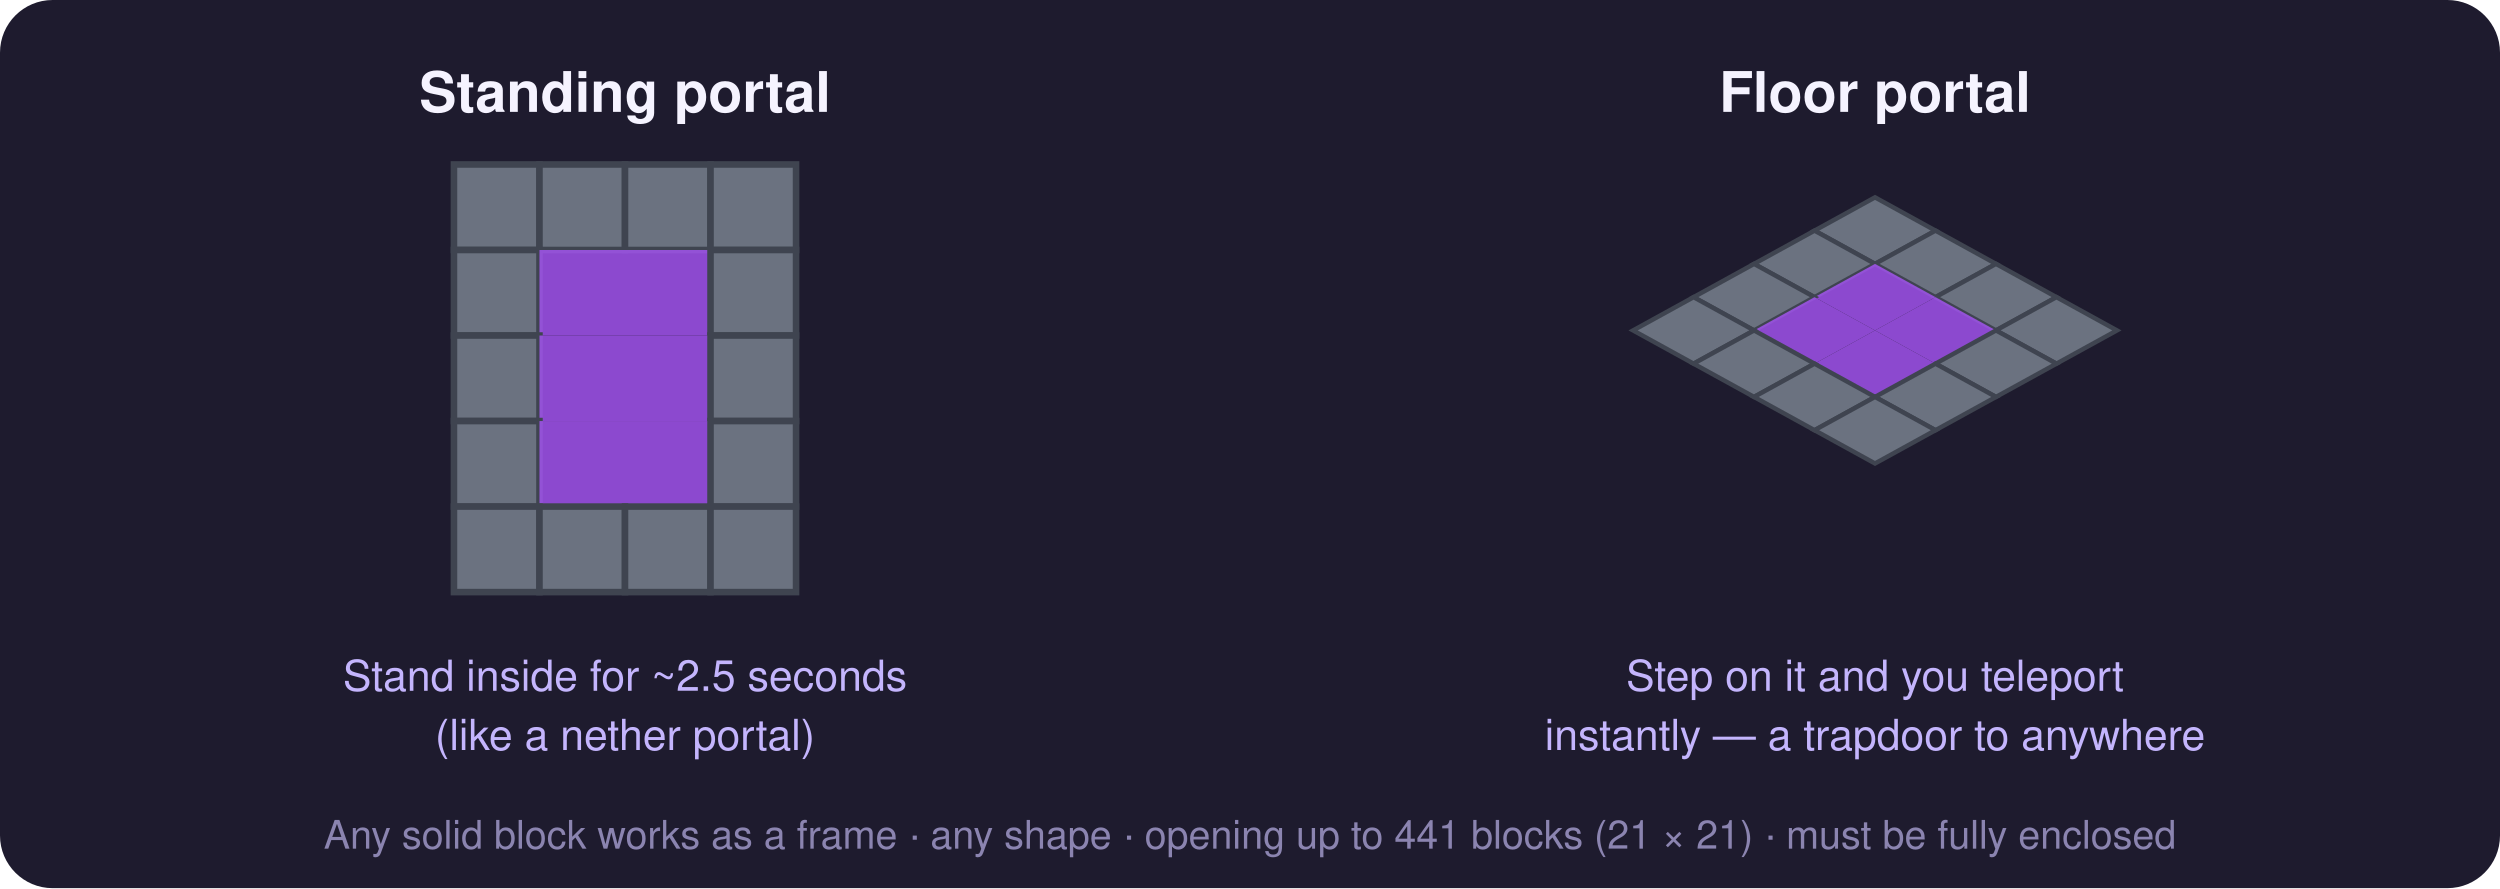
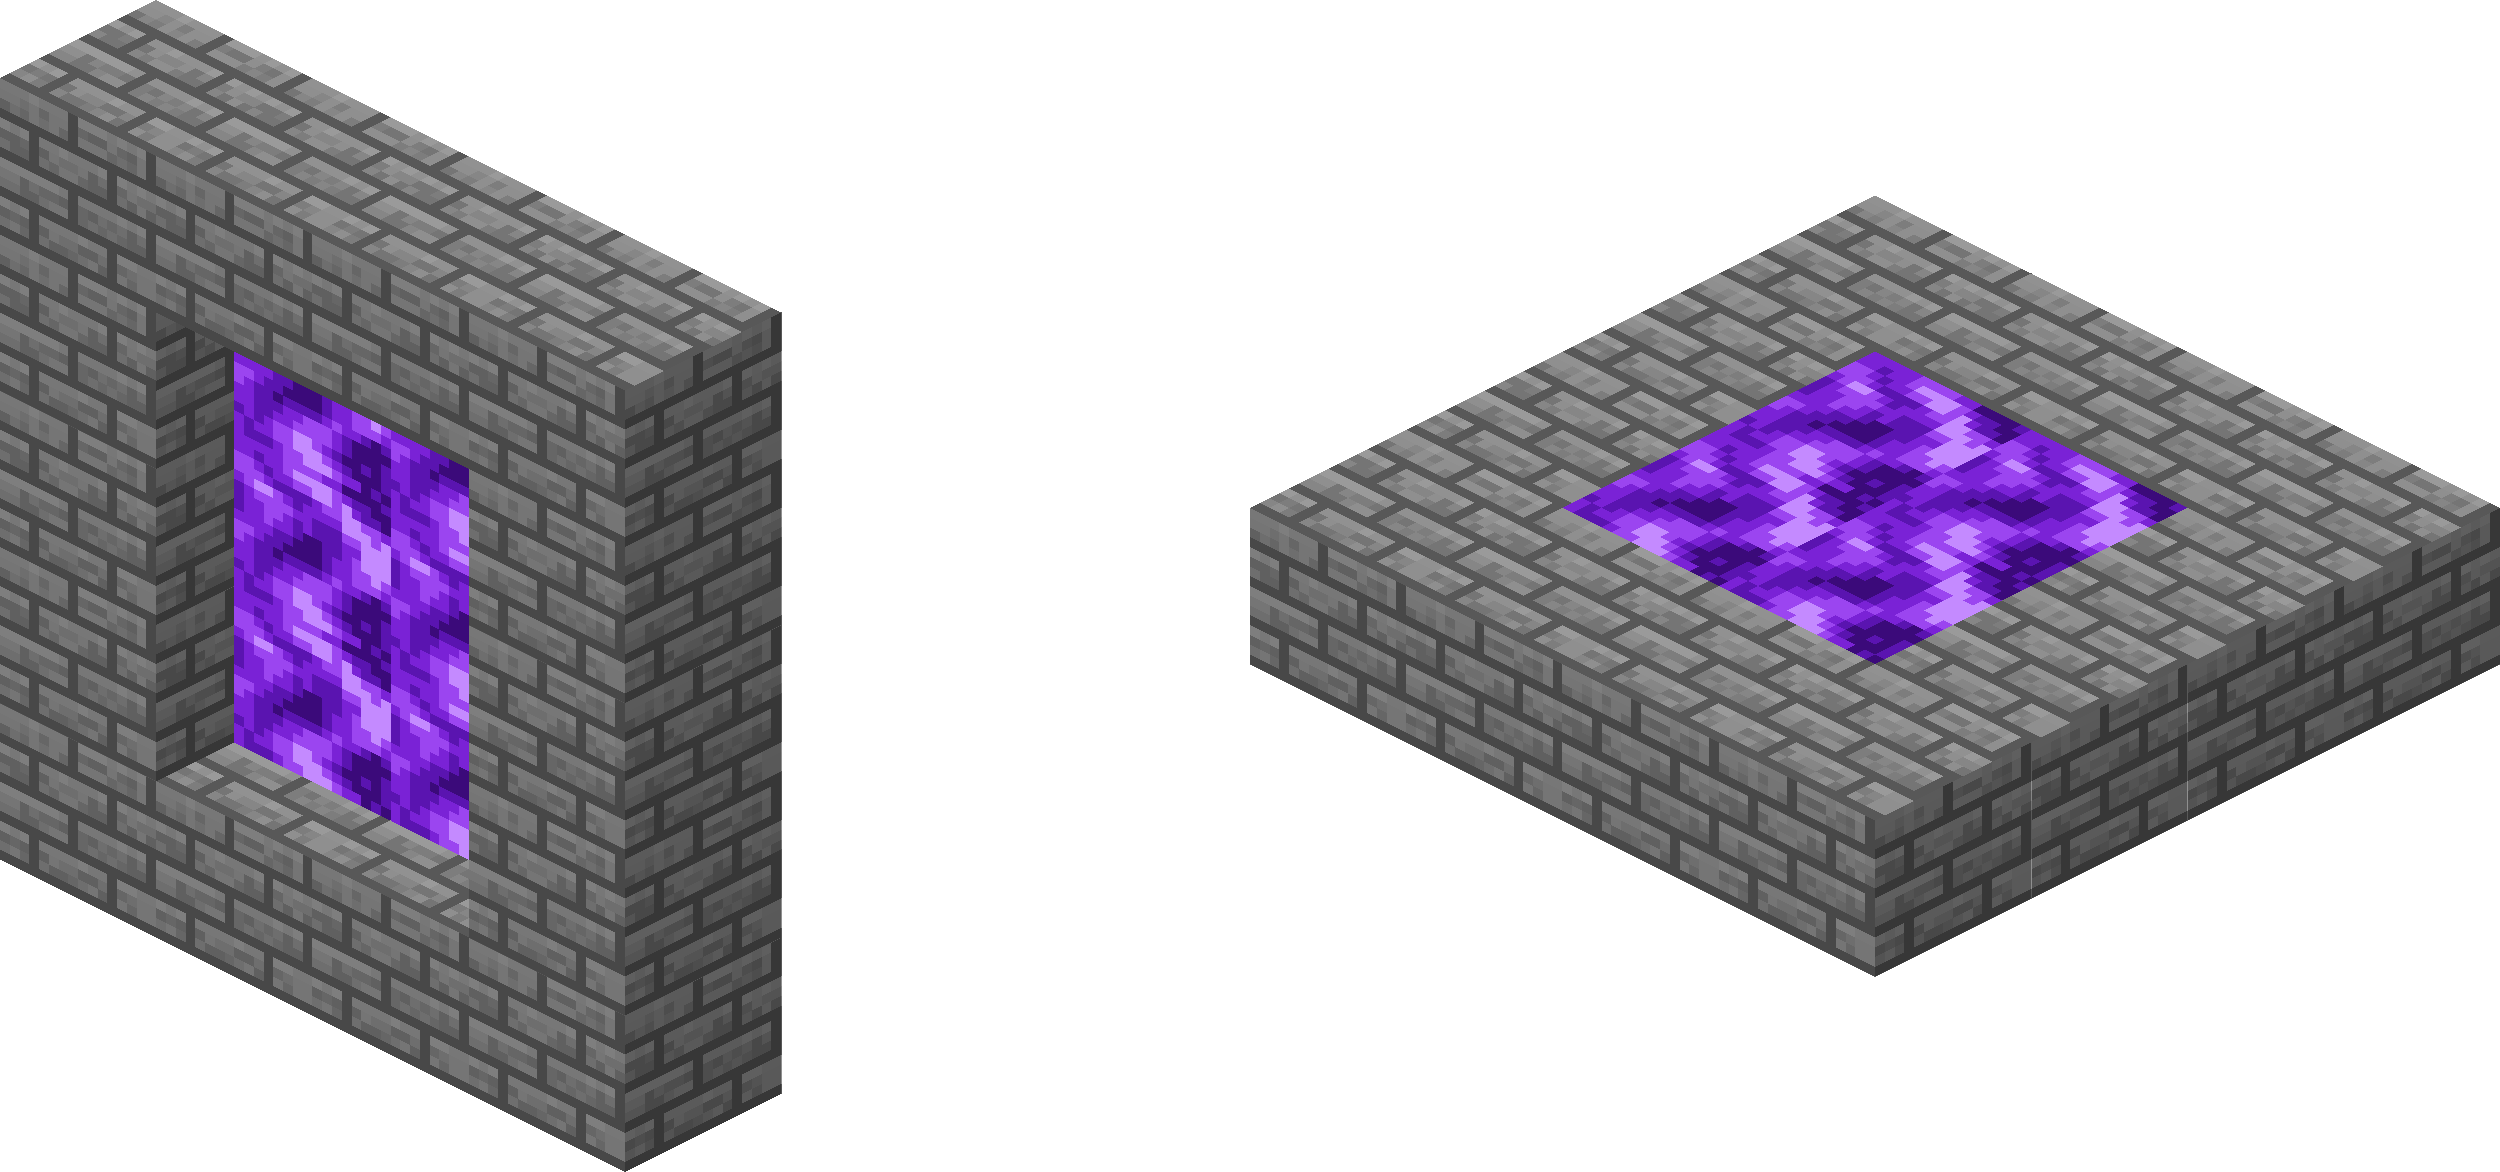
- <svg xmlns="http://www.w3.org/2000/svg" viewBox="0 0 760 270" width="760" height="270" font-family="-apple-system, Segoe UI, Helvetica, Arial, sans-serif">
-   <rect width="760" height="270" rx="16" fill="#1e1b2e" />
+ <svg xmlns="http://www.w3.org/2000/svg" xmlns:xlink="http://www.w3.org/1999/xlink" viewBox="0 0 640 300" width="640" height="300">
  <defs>
-     <g id="stone">
-       <rect width="26" height="26" fill="#6b7280" stroke="#3f4450" stroke-width="2" />
+     <g id="tex-portal">
+       <rect x="0" y="0" width="1.03" height="1.03" fill="#9b45f0" />
+       <rect x="1" y="0" width="4.03" height="1.03" fill="#c48aff" />
+       <rect x="5" y="0" width="1.03" height="1.03" fill="#9b45f0" />
+       <rect x="6" y="0" width="1.03" height="1.03" fill="#7a22d6" />
+       <rect x="7" y="0" width="3.03" height="1.03" fill="#5a14b0" />
+       <rect x="10" y="0" width="1.03" height="1.03" fill="#3b0a7a" />
+       <rect x="11" y="0" width="2.03" height="1.03" fill="#5a14b0" />
+       <rect x="13" y="0" width="2.03" height="1.03" fill="#9b45f0" />
+       <rect x="15" y="0" width="1.03" height="1.03" fill="#7a22d6" />
+       <rect x="0" y="1" width="4.03" height="1.03" fill="#c48aff" />
+       <rect x="4" y="1" width="2.03" height="1.03" fill="#7a22d6" />
+       <rect x="6" y="1" width="4.03" height="1.03" fill="#5a14b0" />
+       <rect x="10" y="1" width="1.03" height="1.03" fill="#7a22d6" />
+       <rect x="11" y="1" width="3.03" height="1.03" fill="#9b45f0" />
+       <rect x="14" y="1" width="2.03" height="1.03" fill="#7a22d6" />
+       <rect x="0" y="2" width="2.03" height="1.03" fill="#c48aff" />
+       <rect x="2" y="2" width="1.03" height="1.03" fill="#9b45f0" />
+       <rect x="3" y="2" width="6.03" height="1.03" fill="#7a22d6" />
+       <rect x="9" y="2" width="3.03" height="1.03" fill="#9b45f0" />
+       <rect x="12" y="2" width="1.03" height="1.03" fill="#c48aff" />
+       <rect x="13" y="2" width="1.03" height="1.03" fill="#9b45f0" />
+       <rect x="14" y="2" width="1.03" height="1.03" fill="#7a22d6" />
+       <rect x="15" y="2" width="1.03" height="1.03" fill="#5a14b0" />
+       <rect x="0" y="3" width="1.03" height="1.03" fill="#c48aff" />
+       <rect x="1" y="3" width="1.03" height="1.03" fill="#9b45f0" />
+       <rect x="2" y="3" width="1.03" height="1.03" fill="#7a22d6" />
+       <rect x="3" y="3" width="1.03" height="1.03" fill="#5a14b0" />
+       <rect x="4" y="3" width="1.03" height="1.03" fill="#7a22d6" />
+       <rect x="5" y="3" width="1.03" height="1.03" fill="#5a14b0" />
+       <rect x="6" y="3" width="2.03" height="1.03" fill="#7a22d6" />
+       <rect x="8" y="3" width="1.03" height="1.03" fill="#9b45f0" />
+       <rect x="9" y="3" width="3.03" height="1.03" fill="#c48aff" />
+       <rect x="12" y="3" width="1.03" height="1.03" fill="#9b45f0" />
+       <rect x="13" y="3" width="2.03" height="1.03" fill="#7a22d6" />
+       <rect x="15" y="3" width="1.03" height="1.03" fill="#5a14b0" />
+       <rect x="0" y="4" width="2.03" height="1.03" fill="#7a22d6" />
+       <rect x="2" y="4" width="4.03" height="1.03" fill="#5a14b0" />
+       <rect x="6" y="4" width="2.03" height="1.03" fill="#7a22d6" />
+       <rect x="8" y="4" width="1.03" height="1.03" fill="#9b45f0" />
+       <rect x="9" y="4" width="3.03" height="1.03" fill="#c48aff" />
+       <rect x="12" y="4" width="2.03" height="1.03" fill="#9b45f0" />
+       <rect x="14" y="4" width="1.03" height="1.03" fill="#7a22d6" />
+       <rect x="15" y="4" width="1.03" height="1.03" fill="#5a14b0" />
+       <rect x="0" y="5" width="2.03" height="1.03" fill="#9b45f0" />
+       <rect x="2" y="5" width="2.03" height="1.03" fill="#7a22d6" />
+       <rect x="4" y="5" width="3.03" height="1.03" fill="#5a14b0" />
+       <rect x="7" y="5" width="2.03" height="1.03" fill="#7a22d6" />
+       <rect x="9" y="5" width="4.03" height="1.03" fill="#c48aff" />
+       <rect x="13" y="5" width="2.03" height="1.03" fill="#9b45f0" />
+       <rect x="15" y="5" width="1.03" height="1.03" fill="#7a22d6" />
+       <rect x="0" y="6" width="1.03" height="1.03" fill="#7a22d6" />
+       <rect x="1" y="6" width="1.03" height="1.03" fill="#9b45f0" />
+       <rect x="2" y="6" width="2.03" height="1.03" fill="#7a22d6" />
+       <rect x="4" y="6" width="5.03" height="1.03" fill="#5a14b0" />
+       <rect x="9" y="6" width="2.03" height="1.03" fill="#7a22d6" />
+       <rect x="11" y="6" width="1.03" height="1.03" fill="#9b45f0" />
+       <rect x="12" y="6" width="3.03" height="1.03" fill="#c48aff" />
+       <rect x="15" y="6" width="1.03" height="1.03" fill="#9b45f0" />
+       <rect x="0" y="7" width="1.03" height="1.03" fill="#5a14b0" />
+       <rect x="1" y="7" width="2.03" height="1.03" fill="#7a22d6" />
+       <rect x="3" y="7" width="2.03" height="1.03" fill="#9b45f0" />
+       <rect x="5" y="7" width="1.03" height="1.03" fill="#7a22d6" />
+       <rect x="6" y="7" width="1.03" height="1.03" fill="#5a14b0" />
+       <rect x="7" y="7" width="2.03" height="1.03" fill="#3b0a7a" />
+       <rect x="9" y="7" width="2.03" height="1.03" fill="#5a14b0" />
+       <rect x="11" y="7" width="1.03" height="1.03" fill="#7a22d6" />
+       <rect x="12" y="7" width="1.03" height="1.03" fill="#9b45f0" />
+       <rect x="13" y="7" width="3.03" height="1.03" fill="#c48aff" />
+       <rect x="0" y="8" width="1.03" height="1.03" fill="#3b0a7a" />
+       <rect x="1" y="8" width="2.03" height="1.03" fill="#5a14b0" />
+       <rect x="3" y="8" width="1.03" height="1.03" fill="#7a22d6" />
+       <rect x="4" y="8" width="2.03" height="1.03" fill="#9b45f0" />
+       <rect x="6" y="8" width="1.03" height="1.03" fill="#7a22d6" />
+       <rect x="7" y="8" width="2.03" height="1.03" fill="#5a14b0" />
+       <rect x="9" y="8" width="3.03" height="1.03" fill="#3b0a7a" />
+       <rect x="12" y="8" width="1.03" height="1.03" fill="#5a14b0" />
+       <rect x="13" y="8" width="1.03" height="1.03" fill="#7a22d6" />
+       <rect x="14" y="8" width="2.03" height="1.03" fill="#9b45f0" />
+       <rect x="0" y="9" width="1.03" height="1.03" fill="#5a14b0" />
+       <rect x="1" y="9" width="1.03" height="1.03" fill="#3b0a7a" />
+       <rect x="2" y="9" width="1.03" height="1.03" fill="#5a14b0" />
+       <rect x="3" y="9" width="2.03" height="1.03" fill="#7a22d6" />
+       <rect x="5" y="9" width="2.03" height="1.03" fill="#9b45f0" />
+       <rect x="7" y="9" width="1.03" height="1.03" fill="#7a22d6" />
+       <rect x="8" y="9" width="2.03" height="1.03" fill="#5a14b0" />
+       <rect x="10" y="9" width="1.03" height="1.03" fill="#3b0a7a" />
+       <rect x="11" y="9" width="1.03" height="1.03" fill="#5a14b0" />
+       <rect x="12" y="9" width="1.03" height="1.03" fill="#3b0a7a" />
+       <rect x="13" y="9" width="2.03" height="1.03" fill="#5a14b0" />
+       <rect x="15" y="9" width="1.03" height="1.03" fill="#9b45f0" />
+       <rect x="0" y="10" width="3.03" height="1.03" fill="#5a14b0" />
+       <rect x="3" y="10" width="1.03" height="1.03" fill="#7a22d6" />
+       <rect x="4" y="10" width="1.03" height="1.03" fill="#5a14b0" />
+       <rect x="5" y="10" width="1.03" height="1.03" fill="#7a22d6" />
+       <rect x="6" y="10" width="3.03" height="1.03" fill="#9b45f0" />
+       <rect x="9" y="10" width="1.03" height="1.03" fill="#7a22d6" />
+       <rect x="10" y="10" width="2.03" height="1.03" fill="#5a14b0" />
+       <rect x="12" y="10" width="2.03" height="1.03" fill="#3b0a7a" />
+       <rect x="14" y="10" width="1.03" height="1.03" fill="#5a14b0" />
+       <rect x="15" y="10" width="1.03" height="1.03" fill="#7a22d6" />
+       <rect x="0" y="11" width="3.03" height="1.03" fill="#5a14b0" />
+       <rect x="3" y="11" width="2.03" height="1.03" fill="#7a22d6" />
+       <rect x="5" y="11" width="3.03" height="1.03" fill="#9b45f0" />
+       <rect x="8" y="11" width="2.03" height="1.03" fill="#7a22d6" />
+       <rect x="10" y="11" width="2.03" height="1.03" fill="#5a14b0" />
+       <rect x="12" y="11" width="2.03" height="1.03" fill="#3b0a7a" />
+       <rect x="14" y="11" width="2.03" height="1.03" fill="#5a14b0" />
+       <rect x="0" y="12" width="1.03" height="1.03" fill="#5a14b0" />
+       <rect x="1" y="12" width="1.03" height="1.03" fill="#7a22d6" />
+       <rect x="2" y="12" width="1.03" height="1.03" fill="#5a14b0" />
+       <rect x="3" y="12" width="2.03" height="1.03" fill="#9b45f0" />
+       <rect x="5" y="12" width="1.03" height="1.03" fill="#c48aff" />
+       <rect x="6" y="12" width="3.03" height="1.03" fill="#9b45f0" />
+       <rect x="9" y="12" width="2.03" height="1.03" fill="#5a14b0" />
+       <rect x="11" y="12" width="3.03" height="1.03" fill="#3b0a7a" />
+       <rect x="14" y="12" width="1.03" height="1.03" fill="#5a14b0" />
+       <rect x="15" y="12" width="1.03" height="1.03" fill="#7a22d6" />
+       <rect x="0" y="13" width="1.03" height="1.03" fill="#5a14b0" />
+       <rect x="1" y="13" width="1.03" height="1.03" fill="#7a22d6" />
+       <rect x="2" y="13" width="1.03" height="1.03" fill="#9b45f0" />
+       <rect x="3" y="13" width="3.03" height="1.03" fill="#c48aff" />
+       <rect x="6" y="13" width="2.03" height="1.03" fill="#9b45f0" />
+       <rect x="8" y="13" width="6.03" height="1.03" fill="#5a14b0" />
+       <rect x="14" y="13" width="2.03" height="1.03" fill="#7a22d6" />
+       <rect x="0" y="14" width="1.03" height="1.03" fill="#7a22d6" />
+       <rect x="1" y="14" width="1.03" height="1.03" fill="#9b45f0" />
+       <rect x="2" y="14" width="4.03" height="1.03" fill="#c48aff" />
+       <rect x="6" y="14" width="1.03" height="1.03" fill="#7a22d6" />
+       <rect x="7" y="14" width="4.03" height="1.03" fill="#5a14b0" />
+       <rect x="11" y="14" width="1.03" height="1.03" fill="#7a22d6" />
+       <rect x="12" y="14" width="4.03" height="1.03" fill="#9b45f0" />
+       <rect x="0" y="15" width="2.03" height="1.03" fill="#c48aff" />
+       <rect x="2" y="15" width="3.03" height="1.03" fill="#9b45f0" />
+       <rect x="5" y="15" width="4.03" height="1.03" fill="#7a22d6" />
+       <rect x="9" y="15" width="1.03" height="1.03" fill="#9b45f0" />
+       <rect x="10" y="15" width="1.03" height="1.03" fill="#7a22d6" />
+       <rect x="11" y="15" width="1.03" height="1.03" fill="#9b45f0" />
+       <rect x="12" y="15" width="1.03" height="1.03" fill="#c48aff" />
+       <rect x="13" y="15" width="2.03" height="1.03" fill="#9b45f0" />
+       <rect x="15" y="15" width="1.03" height="1.03" fill="#7a22d6" />
+       <g>
+         <rect x="0" y="0" width="5.03" height="1.03" fill="#7a22d6" />
+         <rect x="5" y="0" width="4.03" height="1.03" fill="#9b45f0" />
+         <rect x="9" y="0" width="2.03" height="1.03" fill="#7a22d6" />
+         <rect x="11" y="0" width="4.03" height="1.03" fill="#3b0a7a" />
+         <rect x="15" y="0" width="1.03" height="1.03" fill="#5a14b0" />
+         <rect x="0" y="1" width="2.03" height="1.03" fill="#7a22d6" />
+         <rect x="2" y="1" width="1.03" height="1.03" fill="#5a14b0" />
+         <rect x="3" y="1" width="2.03" height="1.03" fill="#7a22d6" />
+         <rect x="5" y="1" width="1.03" height="1.03" fill="#9b45f0" />
+         <rect x="6" y="1" width="4.03" height="1.03" fill="#c48aff" />
+         <rect x="10" y="1" width="1.03" height="1.03" fill="#9b45f0" />
+         <rect x="11" y="1" width="1.03" height="1.03" fill="#7a22d6" />
+         <rect x="12" y="1" width="2.03" height="1.03" fill="#5a14b0" />
+         <rect x="14" y="1" width="2.03" height="1.03" fill="#3b0a7a" />
+         <rect x="0" y="2" width="2.03" height="1.03" fill="#9b45f0" />
+         <rect x="2" y="2" width="1.03" height="1.03" fill="#7a22d6" />
+         <rect x="3" y="2" width="1.03" height="1.03" fill="#5a14b0" />
+         <rect x="4" y="2" width="2.03" height="1.03" fill="#7a22d6" />
+         <rect x="6" y="2" width="2.03" height="1.03" fill="#9b45f0" />
+         <rect x="8" y="2" width="2.03" height="1.03" fill="#c48aff" />
+         <rect x="10" y="2" width="1.03" height="1.03" fill="#9b45f0" />
+         <rect x="11" y="2" width="1.03" height="1.03" fill="#c48aff" />
+         <rect x="12" y="2" width="1.03" height="1.03" fill="#7a22d6" />
+         <rect x="13" y="2" width="2.03" height="1.03" fill="#5a14b0" />
+         <rect x="15" y="2" width="1.03" height="1.03" fill="#3b0a7a" />
+         <rect x="0" y="3" width="3.03" height="1.03" fill="#9b45f0" />
+         <rect x="3" y="3" width="1.03" height="1.03" fill="#7a22d6" />
+         <rect x="4" y="3" width="4.03" height="1.03" fill="#5a14b0" />
+         <rect x="8" y="3" width="1.03" height="1.03" fill="#7a22d6" />
+         <rect x="9" y="3" width="2.03" height="1.03" fill="#9b45f0" />
+         <rect x="11" y="3" width="2.03" height="1.03" fill="#c48aff" />
+         <rect x="13" y="3" width="2.03" height="1.03" fill="#9b45f0" />
+         <rect x="15" y="3" width="1.03" height="1.03" fill="#7a22d6" />
+         <rect x="0" y="4" width="1.03" height="1.03" fill="#7a22d6" />
+         <rect x="1" y="4" width="1.03" height="1.03" fill="#9b45f0" />
+         <rect x="2" y="4" width="2.03" height="1.03" fill="#c48aff" />
+         <rect x="4" y="4" width="1.03" height="1.03" fill="#9b45f0" />
+         <rect x="5" y="4" width="1.03" height="1.03" fill="#7a22d6" />
+         <rect x="6" y="4" width="1.03" height="1.03" fill="#5a14b0" />
+         <rect x="7" y="4" width="4.03" height="1.03" fill="#7a22d6" />
+         <rect x="11" y="4" width="3.03" height="1.03" fill="#c48aff" />
+         <rect x="14" y="4" width="1.03" height="1.03" fill="#9b45f0" />
+         <rect x="15" y="4" width="1.03" height="1.03" fill="#c48aff" />
+         <rect x="0" y="5" width="1.03" height="1.03" fill="#5a14b0" />
+         <rect x="1" y="5" width="1.03" height="1.03" fill="#7a22d6" />
+         <rect x="2" y="5" width="4.03" height="1.03" fill="#9b45f0" />
+         <rect x="6" y="5" width="2.03" height="1.03" fill="#7a22d6" />
+         <rect x="8" y="5" width="3.03" height="1.03" fill="#5a14b0" />
+         <rect x="11" y="5" width="2.03" height="1.03" fill="#9b45f0" />
+         <rect x="13" y="5" width="3.03" height="1.03" fill="#c48aff" />
+         <rect x="0" y="6" width="1.03" height="1.03" fill="#5a14b0" />
+         <rect x="1" y="6" width="2.03" height="1.03" fill="#7a22d6" />
+         <rect x="3" y="6" width="2.03" height="1.03" fill="#9b45f0" />
+         <rect x="5" y="6" width="1.03" height="1.03" fill="#7a22d6" />
+         <rect x="6" y="6" width="1.03" height="1.03" fill="#5a14b0" />
+         <rect x="7" y="6" width="1.03" height="1.03" fill="#7a22d6" />
+         <rect x="8" y="6" width="3.03" height="1.03" fill="#5a14b0" />
+         <rect x="11" y="6" width="2.03" height="1.03" fill="#7a22d6" />
+         <rect x="13" y="6" width="3.03" height="1.03" fill="#c48aff" />
+         <rect x="0" y="7" width="1.03" height="1.03" fill="#5a14b0" />
+         <rect x="1" y="7" width="2.03" height="1.03" fill="#7a22d6" />
+         <rect x="3" y="7" width="1.03" height="1.03" fill="#9b45f0" />
+         <rect x="4" y="7" width="2.03" height="1.03" fill="#7a22d6" />
+         <rect x="6" y="7" width="1.03" height="1.03" fill="#5a14b0" />
+         <rect x="7" y="7" width="2.03" height="1.03" fill="#3b0a7a" />
+         <rect x="9" y="7" width="2.03" height="1.03" fill="#5a14b0" />
+         <rect x="11" y="7" width="1.03" height="1.03" fill="#7a22d6" />
+         <rect x="12" y="7" width="1.03" height="1.03" fill="#9b45f0" />
+         <rect x="13" y="7" width="3.03" height="1.03" fill="#c48aff" />
+         <rect x="0" y="8" width="4.03" height="1.03" fill="#7a22d6" />
+         <rect x="4" y="8" width="2.03" height="1.03" fill="#5a14b0" />
+         <rect x="6" y="8" width="3.03" height="1.03" fill="#3b0a7a" />
+         <rect x="9" y="8" width="1.03" height="1.03" fill="#5a14b0" />
+         <rect x="10" y="8" width="2.03" height="1.03" fill="#7a22d6" />
+         <rect x="12" y="8" width="2.03" height="1.03" fill="#9b45f0" />
+         <rect x="14" y="8" width="1.03" height="1.03" fill="#c48aff" />
+         <rect x="15" y="8" width="1.03" height="1.03" fill="#9b45f0" />
+         <rect x="0" y="9" width="2.03" height="1.03" fill="#9b45f0" />
+         <rect x="2" y="9" width="1.03" height="1.03" fill="#7a22d6" />
+         <rect x="3" y="9" width="2.03" height="1.03" fill="#5a14b0" />
+         <rect x="5" y="9" width="4.03" height="1.03" fill="#3b0a7a" />
+         <rect x="9" y="9" width="1.03" height="1.03" fill="#5a14b0" />
+         <rect x="10" y="9" width="2.03" height="1.03" fill="#7a22d6" />
+         <rect x="12" y="9" width="3.03" height="1.03" fill="#9b45f0" />
+         <rect x="15" y="9" width="1.03" height="1.03" fill="#7a22d6" />
+         <rect x="0" y="10" width="1.03" height="1.03" fill="#9b45f0" />
+         <rect x="1" y="10" width="1.03" height="1.03" fill="#7a22d6" />
+         <rect x="2" y="10" width="2.03" height="1.03" fill="#5a14b0" />
+         <rect x="4" y="10" width="1.03" height="1.03" fill="#3b0a7a" />
+         <rect x="5" y="10" width="4.03" height="1.03" fill="#5a14b0" />
+         <rect x="9" y="10" width="1.03" height="1.03" fill="#7a22d6" />
+         <rect x="10" y="10" width="1.03" height="1.03" fill="#9b45f0" />
+         <rect x="11" y="10" width="2.03" height="1.03" fill="#7a22d6" />
+         <rect x="13" y="10" width="1.03" height="1.03" fill="#5a14b0" />
+         <rect x="14" y="10" width="1.03" height="1.03" fill="#3b0a7a" />
+         <rect x="15" y="10" width="1.03" height="1.03" fill="#5a14b0" />
+         <rect x="0" y="11" width="2.03" height="1.03" fill="#7a22d6" />
+         <rect x="2" y="11" width="3.03" height="1.03" fill="#5a14b0" />
+         <rect x="5" y="11" width="2.03" height="1.03" fill="#7a22d6" />
+         <rect x="7" y="11" width="3.03" height="1.03" fill="#9b45f0" />
+         <rect x="10" y="11" width="1.03" height="1.03" fill="#7a22d6" />
+         <rect x="11" y="11" width="1.03" height="1.03" fill="#5a14b0" />
+         <rect x="12" y="11" width="4.03" height="1.03" fill="#3b0a7a" />
+         <rect x="0" y="12" width="2.03" height="1.03" fill="#7a22d6" />
+         <rect x="2" y="12" width="2.03" height="1.03" fill="#5a14b0" />
+         <rect x="4" y="12" width="2.03" height="1.03" fill="#7a22d6" />
+         <rect x="6" y="12" width="4.03" height="1.03" fill="#9b45f0" />
+         <rect x="10" y="12" width="1.03" height="1.03" fill="#7a22d6" />
+         <rect x="11" y="12" width="1.03" height="1.03" fill="#5a14b0" />
+         <rect x="12" y="12" width="3.03" height="1.03" fill="#3b0a7a" />
+         <rect x="15" y="12" width="1.03" height="1.03" fill="#5a14b0" />
+         <rect x="0" y="13" width="1.03" height="1.03" fill="#5a14b0" />
+         <rect x="1" y="13" width="1.03" height="1.03" fill="#7a22d6" />
+         <rect x="2" y="13" width="1.03" height="1.03" fill="#5a14b0" />
+         <rect x="3" y="13" width="1.03" height="1.03" fill="#7a22d6" />
+         <rect x="4" y="13" width="2.03" height="1.03" fill="#9b45f0" />
+         <rect x="6" y="13" width="2.03" height="1.03" fill="#c48aff" />
+         <rect x="8" y="13" width="1.03" height="1.03" fill="#9b45f0" />
+         <rect x="9" y="13" width="1.03" height="1.03" fill="#7a22d6" />
+         <rect x="10" y="13" width="1.03" height="1.03" fill="#5a14b0" />
+         <rect x="11" y="13" width="2.03" height="1.03" fill="#3b0a7a" />
+         <rect x="13" y="13" width="1.03" height="1.03" fill="#5a14b0" />
+         <rect x="14" y="13" width="1.03" height="1.03" fill="#3b0a7a" />
+         <rect x="15" y="13" width="1.03" height="1.03" fill="#5a14b0" />
+         <rect x="0" y="14" width="1.03" height="1.03" fill="#7a22d6" />
+         <rect x="1" y="14" width="1.03" height="1.03" fill="#5a14b0" />
+         <rect x="2" y="14" width="2.03" height="1.03" fill="#7a22d6" />
+         <rect x="4" y="14" width="2.03" height="1.03" fill="#9b45f0" />
+         <rect x="6" y="14" width="3.03" height="1.03" fill="#c48aff" />
+         <rect x="9" y="14" width="1.03" height="1.03" fill="#9b45f0" />
+         <rect x="10" y="14" width="1.03" height="1.03" fill="#7a22d6" />
+         <rect x="11" y="14" width="1.03" height="1.03" fill="#5a14b0" />
+         <rect x="12" y="14" width="3.03" height="1.03" fill="#3b0a7a" />
+         <rect x="15" y="14" width="1.03" height="1.03" fill="#5a14b0" />
+         <rect x="0" y="15" width="1.03" height="1.03" fill="#7a22d6" />
+         <rect x="1" y="15" width="3.03" height="1.03" fill="#5a14b0" />
+         <rect x="4" y="15" width="1.03" height="1.03" fill="#7a22d6" />
+         <rect x="5" y="15" width="2.03" height="1.03" fill="#9b45f0" />
+         <rect x="7" y="15" width="3.03" height="1.03" fill="#c48aff" />
+         <rect x="10" y="15" width="1.03" height="1.03" fill="#9b45f0" />
+         <rect x="11" y="15" width="2.03" height="1.03" fill="#7a22d6" />
+         <rect x="13" y="15" width="1.03" height="1.03" fill="#3b0a7a" />
+         <rect x="14" y="15" width="1.03" height="1.03" fill="#5a14b0" />
+         <rect x="15" y="15" width="1.03" height="1.03" fill="#3b0a7a" />
+         <animate attributeName="opacity" values="0;1;0" dur="2.4s" repeatCount="indefinite" />
+       </g>
    </g>
-     <g id="glow">
-       <rect width="26" height="26" fill="#a855f7" opacity="0.8" />
+     <g id="tex-stone_bricks">
+       <rect x="0" y="0" width="3.03" height="1.03" fill="#919191" />
+       <rect x="3" y="0" width="1.03" height="1.03" fill="#9a9a9a" />
+       <rect x="4" y="0" width="3.03" height="1.03" fill="#919191" />
+       <rect x="7" y="0" width="1.03" height="1.03" fill="#585858" />
+       <rect x="8" y="0" width="3.03" height="1.03" fill="#9a9a9a" />
+       <rect x="11" y="0" width="1.03" height="1.03" fill="#919191" />
+       <rect x="12" y="0" width="1.03" height="1.03" fill="#9a9a9a" />
+       <rect x="13" y="0" width="1.03" height="1.03" fill="#919191" />
+       <rect x="14" y="0" width="1.03" height="1.03" fill="#9a9a9a" />
+       <rect x="15" y="0" width="1.03" height="1.03" fill="#585858" />
+       <rect x="0" y="1" width="2.03" height="1.03" fill="#8f8f8f" />
+       <rect x="2" y="1" width="1.03" height="1.03" fill="#868686" />
+       <rect x="3" y="1" width="1.03" height="1.03" fill="#8f8f8f" />
+       <rect x="4" y="1" width="1.03" height="1.03" fill="#7d7d7d" />
+       <rect x="5" y="1" width="2.03" height="1.03" fill="#8f8f8f" />
+       <rect x="7" y="1" width="1.03" height="1.03" fill="#585858" />
+       <rect x="8" y="1" width="1.03" height="1.03" fill="#7d7d7d" />
+       <rect x="9" y="1" width="2.03" height="1.03" fill="#757575" />
+       <rect x="11" y="1" width="1.03" height="1.03" fill="#8f8f8f" />
+       <rect x="12" y="1" width="1.03" height="1.03" fill="#7d7d7d" />
+       <rect x="13" y="1" width="1.03" height="1.03" fill="#757575" />
+       <rect x="14" y="1" width="1.03" height="1.03" fill="#8f8f8f" />
+       <rect x="15" y="1" width="1.03" height="1.03" fill="#585858" />
+       <rect x="0" y="2" width="1.03" height="1.03" fill="#757575" />
+       <rect x="1" y="2" width="1.03" height="1.03" fill="#868686" />
+       <rect x="2" y="2" width="1.03" height="1.03" fill="#7d7d7d" />
+       <rect x="3" y="2" width="1.03" height="1.03" fill="#8f8f8f" />
+       <rect x="4" y="2" width="1.03" height="1.03" fill="#868686" />
+       <rect x="5" y="2" width="1.03" height="1.03" fill="#8f8f8f" />
+       <rect x="6" y="2" width="1.03" height="1.03" fill="#7d7d7d" />
+       <rect x="7" y="2" width="1.03" height="1.03" fill="#585858" />
+       <rect x="8" y="2" width="3.03" height="1.03" fill="#8f8f8f" />
+       <rect x="11" y="2" width="1.03" height="1.03" fill="#7d7d7d" />
+       <rect x="12" y="2" width="1.03" height="1.03" fill="#868686" />
+       <rect x="13" y="2" width="1.03" height="1.03" fill="#7d7d7d" />
+       <rect x="14" y="2" width="1.03" height="1.03" fill="#8f8f8f" />
+       <rect x="15" y="2" width="1.03" height="1.03" fill="#585858" />
+       <rect x="0" y="3" width="16.03" height="1.03" fill="#585858" />
+       <rect x="0" y="4" width="1.03" height="1.03" fill="#9a9a9a" />
+       <rect x="1" y="4" width="1.03" height="1.03" fill="#919191" />
+       <rect x="2" y="4" width="1.03" height="1.03" fill="#9a9a9a" />
+       <rect x="3" y="4" width="1.03" height="1.03" fill="#585858" />
+       <rect x="4" y="4" width="2.03" height="1.03" fill="#919191" />
+       <rect x="6" y="4" width="1.03" height="1.03" fill="#9a9a9a" />
+       <rect x="7" y="4" width="3.03" height="1.03" fill="#919191" />
+       <rect x="10" y="4" width="1.03" height="1.03" fill="#9a9a9a" />
+       <rect x="11" y="4" width="1.03" height="1.03" fill="#585858" />
+       <rect x="12" y="4" width="1.03" height="1.03" fill="#9a9a9a" />
+       <rect x="13" y="4" width="1.03" height="1.03" fill="#919191" />
+       <rect x="14" y="4" width="1.03" height="1.03" fill="#9a9a9a" />
+       <rect x="15" y="4" width="1.03" height="1.03" fill="#919191" />
+       <rect x="0" y="5" width="2.03" height="1.03" fill="#757575" />
+       <rect x="2" y="5" width="1.03" height="1.03" fill="#7d7d7d" />
+       <rect x="3" y="5" width="1.03" height="1.03" fill="#585858" />
+       <rect x="4" y="5" width="1.03" height="1.03" fill="#757575" />
+       <rect x="5" y="5" width="1.03" height="1.03" fill="#8f8f8f" />
+       <rect x="6" y="5" width="2.03" height="1.03" fill="#868686" />
+       <rect x="8" y="5" width="1.03" height="1.03" fill="#8f8f8f" />
+       <rect x="9" y="5" width="1.03" height="1.03" fill="#757575" />
+       <rect x="10" y="5" width="1.03" height="1.03" fill="#868686" />
+       <rect x="11" y="5" width="1.03" height="1.03" fill="#585858" />
+       <rect x="12" y="5" width="1.03" height="1.03" fill="#7d7d7d" />
+       <rect x="13" y="5" width="1.03" height="1.03" fill="#8f8f8f" />
+       <rect x="14" y="5" width="2.03" height="1.03" fill="#868686" />
+       <rect x="0" y="6" width="1.03" height="1.03" fill="#868686" />
+       <rect x="1" y="6" width="2.03" height="1.03" fill="#757575" />
+       <rect x="3" y="6" width="1.03" height="1.03" fill="#585858" />
+       <rect x="4" y="6" width="1.03" height="1.03" fill="#868686" />
+       <rect x="5" y="6" width="1.03" height="1.03" fill="#7d7d7d" />
+       <rect x="6" y="6" width="2.03" height="1.03" fill="#8f8f8f" />
+       <rect x="8" y="6" width="1.03" height="1.03" fill="#7d7d7d" />
+       <rect x="9" y="6" width="2.03" height="1.03" fill="#757575" />
+       <rect x="11" y="6" width="1.03" height="1.03" fill="#585858" />
+       <rect x="12" y="6" width="1.03" height="1.03" fill="#868686" />
+       <rect x="13" y="6" width="1.03" height="1.03" fill="#757575" />
+       <rect x="14" y="6" width="1.03" height="1.03" fill="#8f8f8f" />
+       <rect x="15" y="6" width="1.03" height="1.03" fill="#757575" />
+       <rect x="0" y="7" width="16.03" height="1.03" fill="#585858" />
+       <rect x="0" y="8" width="6.03" height="1.03" fill="#9a9a9a" />
+       <rect x="6" y="8" width="1.03" height="1.03" fill="#919191" />
+       <rect x="7" y="8" width="1.03" height="1.03" fill="#585858" />
+       <rect x="8" y="8" width="4.03" height="1.03" fill="#919191" />
+       <rect x="12" y="8" width="1.03" height="1.03" fill="#9a9a9a" />
+       <rect x="13" y="8" width="1.03" height="1.03" fill="#919191" />
+       <rect x="14" y="8" width="1.03" height="1.03" fill="#9a9a9a" />
+       <rect x="15" y="8" width="1.03" height="1.03" fill="#585858" />
+       <rect x="0" y="9" width="2.03" height="1.03" fill="#8f8f8f" />
+       <rect x="2" y="9" width="1.03" height="1.03" fill="#757575" />
+       <rect x="3" y="9" width="1.03" height="1.03" fill="#868686" />
+       <rect x="4" y="9" width="2.03" height="1.03" fill="#7d7d7d" />
+       <rect x="6" y="9" width="1.03" height="1.03" fill="#757575" />
+       <rect x="7" y="9" width="1.03" height="1.03" fill="#585858" />
+       <rect x="8" y="9" width="1.03" height="1.03" fill="#7d7d7d" />
+       <rect x="9" y="9" width="1.03" height="1.03" fill="#757575" />
+       <rect x="10" y="9" width="1.03" height="1.03" fill="#868686" />
+       <rect x="11" y="9" width="1.03" height="1.03" fill="#7d7d7d" />
+       <rect x="12" y="9" width="1.03" height="1.03" fill="#868686" />
+       <rect x="13" y="9" width="1.03" height="1.03" fill="#757575" />
+       <rect x="14" y="9" width="1.03" height="1.03" fill="#868686" />
+       <rect x="15" y="9" width="1.03" height="1.03" fill="#585858" />
+       <rect x="0" y="10" width="2.03" height="1.03" fill="#868686" />
+       <rect x="2" y="10" width="2.03" height="1.03" fill="#757575" />
+       <rect x="4" y="10" width="1.03" height="1.03" fill="#868686" />
+       <rect x="5" y="10" width="2.03" height="1.03" fill="#8f8f8f" />
+       <rect x="7" y="10" width="1.03" height="1.03" fill="#585858" />
+       <rect x="8" y="10" width="1.03" height="1.03" fill="#7d7d7d" />
+       <rect x="9" y="10" width="1.03" height="1.03" fill="#868686" />
+       <rect x="10" y="10" width="1.03" height="1.03" fill="#7d7d7d" />
+       <rect x="11" y="10" width="1.03" height="1.03" fill="#868686" />
+       <rect x="12" y="10" width="1.03" height="1.03" fill="#7d7d7d" />
+       <rect x="13" y="10" width="2.03" height="1.03" fill="#757575" />
+       <rect x="15" y="10" width="1.03" height="1.03" fill="#585858" />
+       <rect x="0" y="11" width="16.03" height="1.03" fill="#585858" />
+       <rect x="0" y="12" width="1.03" height="1.03" fill="#9a9a9a" />
+       <rect x="1" y="12" width="1.03" height="1.03" fill="#919191" />
+       <rect x="2" y="12" width="1.03" height="1.03" fill="#9a9a9a" />
+       <rect x="3" y="12" width="1.03" height="1.03" fill="#585858" />
+       <rect x="4" y="12" width="4.03" height="1.03" fill="#919191" />
+       <rect x="8" y="12" width="1.03" height="1.03" fill="#9a9a9a" />
+       <rect x="9" y="12" width="2.03" height="1.03" fill="#919191" />
+       <rect x="11" y="12" width="1.03" height="1.03" fill="#585858" />
+       <rect x="12" y="12" width="2.03" height="1.03" fill="#9a9a9a" />
+       <rect x="14" y="12" width="2.03" height="1.03" fill="#919191" />
+       <rect x="0" y="13" width="1.03" height="1.03" fill="#757575" />
+       <rect x="1" y="13" width="1.03" height="1.03" fill="#7d7d7d" />
+       <rect x="2" y="13" width="1.03" height="1.03" fill="#757575" />
+       <rect x="3" y="13" width="1.03" height="1.03" fill="#585858" />
+       <rect x="4" y="13" width="1.03" height="1.03" fill="#757575" />
+       <rect x="5" y="13" width="1.03" height="1.03" fill="#8f8f8f" />
+       <rect x="6" y="13" width="2.03" height="1.03" fill="#868686" />
+       <rect x="8" y="13" width="2.03" height="1.03" fill="#757575" />
+       <rect x="10" y="13" width="1.03" height="1.03" fill="#868686" />
+       <rect x="11" y="13" width="1.03" height="1.03" fill="#585858" />
+       <rect x="12" y="13" width="1.03" height="1.03" fill="#7d7d7d" />
+       <rect x="13" y="13" width="1.03" height="1.03" fill="#868686" />
+       <rect x="14" y="13" width="2.03" height="1.03" fill="#8f8f8f" />
+       <rect x="0" y="14" width="1.03" height="1.03" fill="#868686" />
+       <rect x="1" y="14" width="1.03" height="1.03" fill="#8f8f8f" />
+       <rect x="2" y="14" width="1.03" height="1.03" fill="#7d7d7d" />
+       <rect x="3" y="14" width="1.03" height="1.03" fill="#585858" />
+       <rect x="4" y="14" width="1.03" height="1.03" fill="#868686" />
+       <rect x="5" y="14" width="2.03" height="1.03" fill="#757575" />
+       <rect x="7" y="14" width="1.03" height="1.03" fill="#7d7d7d" />
+       <rect x="8" y="14" width="1.03" height="1.03" fill="#868686" />
+       <rect x="9" y="14" width="1.03" height="1.03" fill="#8f8f8f" />
+       <rect x="10" y="14" width="1.03" height="1.03" fill="#757575" />
+       <rect x="11" y="14" width="1.03" height="1.03" fill="#585858" />
+       <rect x="12" y="14" width="1.03" height="1.03" fill="#8f8f8f" />
+       <rect x="13" y="14" width="1.03" height="1.03" fill="#7d7d7d" />
+       <rect x="14" y="14" width="2.03" height="1.03" fill="#8f8f8f" />
+       <rect x="0" y="15" width="16.03" height="1.03" fill="#585858" />
    </g>
  </defs>
-   <text x="190" y="34" text-anchor="middle" fill="#f5f3ff" font-size="17" font-weight="600">Standing portal</text>
-   <g transform="translate(138,50)">
-     <use href="#stone" x="0" y="0" />
-     <use href="#stone" x="26" y="0" />
-     <use href="#stone" x="52" y="0" />
-     <use href="#stone" x="78" y="0" />
-     <use href="#stone" x="0" y="26" />
-     <use href="#glow" x="26" y="26" />
-     <use href="#glow" x="52" y="26" />
-     <use href="#stone" x="78" y="26" />
-     <use href="#stone" x="0" y="52" />
-     <use href="#glow" x="26" y="52" />
-     <use href="#glow" x="52" y="52" />
-     <use href="#stone" x="78" y="52" />
-     <use href="#stone" x="0" y="78" />
-     <use href="#glow" x="26" y="78" />
-     <use href="#glow" x="52" y="78" />
-     <use href="#stone" x="78" y="78" />
-     <use href="#stone" x="0" y="104" />
-     <use href="#stone" x="26" y="104" />
-     <use href="#stone" x="52" y="104" />
-     <use href="#stone" x="78" y="104" />
+   <g transform="scale(2.5)" shape-rendering="crispEdges">
+     <g transform="translate(16,80)">
+       <use xlink:href="#tex-stone_bricks" transform="matrix(1,0.5,-1,0.5,0,-16)" />
+       <use xlink:href="#tex-stone_bricks" transform="matrix(1,0.5,0,1,-16,-8)" />
+       <polygon points="-16,-8 0,0 0,16 -16,8" fill="#000" opacity="0.18" />
+       <use xlink:href="#tex-stone_bricks" transform="matrix(1,-0.5,0,1,0,0)" />
+       <polygon points="0,0 16,-8 16,8 0,16" fill="#000" opacity="0.38" />
+       <use xlink:href="#tex-stone_bricks" transform="matrix(1,0.5,-1,0.5,0,-32)" />
+       <use xlink:href="#tex-stone_bricks" transform="matrix(1,0.5,0,1,-16,-24)" />
+       <polygon points="-16,-24 0,-16 0,0 -16,-8" fill="#000" opacity="0.18" />
+       <use xlink:href="#tex-stone_bricks" transform="matrix(1,-0.5,0,1,0,-16)" />
+       <polygon points="0,-16 16,-24 16,-8 0,0" fill="#000" opacity="0.38" />
+       <use xlink:href="#tex-stone_bricks" transform="matrix(1,0.5,-1,0.5,0,-48)" />
+       <use xlink:href="#tex-stone_bricks" transform="matrix(1,0.5,0,1,-16,-40)" />
+       <polygon points="-16,-40 0,-32 0,-16 -16,-24" fill="#000" opacity="0.18" />
+       <use xlink:href="#tex-stone_bricks" transform="matrix(1,-0.5,0,1,0,-32)" />
+       <polygon points="0,-32 16,-40 16,-24 0,-16" fill="#000" opacity="0.38" />
+       <use xlink:href="#tex-stone_bricks" transform="matrix(1,0.5,-1,0.5,0,-64)" />
+       <use xlink:href="#tex-stone_bricks" transform="matrix(1,0.5,0,1,-16,-56)" />
+       <polygon points="-16,-56 0,-48 0,-32 -16,-40" fill="#000" opacity="0.18" />
+       <use xlink:href="#tex-stone_bricks" transform="matrix(1,-0.5,0,1,0,-48)" />
+       <polygon points="0,-48 16,-56 16,-40 0,-32" fill="#000" opacity="0.38" />
+       <use xlink:href="#tex-stone_bricks" transform="matrix(1,0.5,-1,0.5,0,-80)" />
+       <use xlink:href="#tex-stone_bricks" transform="matrix(1,0.5,0,1,-16,-72)" />
+       <polygon points="-16,-72 0,-64 0,-48 -16,-56" fill="#000" opacity="0.18" />
+       <use xlink:href="#tex-stone_bricks" transform="matrix(1,-0.5,0,1,0,-64)" />
+       <polygon points="0,-64 16,-72 16,-56 0,-48" fill="#000" opacity="0.38" />
+       <use xlink:href="#tex-stone_bricks" transform="matrix(1,0.5,-1,0.5,16,-8)" />
+       <use xlink:href="#tex-stone_bricks" transform="matrix(1,0.5,0,1,0,0)" />
+       <polygon points="0,0 16,8 16,24 0,16" fill="#000" opacity="0.18" />
+       <use xlink:href="#tex-stone_bricks" transform="matrix(1,-0.5,0,1,16,8)" />
+       <polygon points="16,8 32,0 32,16 16,24" fill="#000" opacity="0.38" />
+       <use xlink:href="#tex-portal" transform="matrix(1,0.5,0,1,8,-20)" />
+       <use xlink:href="#tex-portal" transform="matrix(1,0.5,0,1,8,-36)" />
+       <use xlink:href="#tex-portal" transform="matrix(1,0.5,0,1,8,-52)" />
+       <use xlink:href="#tex-stone_bricks" transform="matrix(1,0.5,-1,0.5,16,-72)" />
+       <use xlink:href="#tex-stone_bricks" transform="matrix(1,0.5,0,1,0,-64)" />
+       <polygon points="0,-64 16,-56 16,-40 0,-48" fill="#000" opacity="0.18" />
+       <use xlink:href="#tex-stone_bricks" transform="matrix(1,-0.5,0,1,16,-56)" />
+       <polygon points="16,-56 32,-64 32,-48 16,-40" fill="#000" opacity="0.38" />
+       <use xlink:href="#tex-stone_bricks" transform="matrix(1,0.5,-1,0.5,32,0)" />
+       <use xlink:href="#tex-stone_bricks" transform="matrix(1,0.5,0,1,16,8)" />
+       <polygon points="16,8 32,16 32,32 16,24" fill="#000" opacity="0.18" />
+       <use xlink:href="#tex-stone_bricks" transform="matrix(1,-0.5,0,1,32,16)" />
+       <polygon points="32,16 48,8 48,24 32,32" fill="#000" opacity="0.38" />
+       <use xlink:href="#tex-portal" transform="matrix(1,0.5,0,1,24,-12)" />
+       <use xlink:href="#tex-portal" transform="matrix(1,0.5,0,1,24,-28)" />
+       <use xlink:href="#tex-portal" transform="matrix(1,0.5,0,1,24,-44)" />
+       <use xlink:href="#tex-stone_bricks" transform="matrix(1,0.5,-1,0.5,32,-64)" />
+       <use xlink:href="#tex-stone_bricks" transform="matrix(1,0.5,0,1,16,-56)" />
+       <polygon points="16,-56 32,-48 32,-32 16,-40" fill="#000" opacity="0.18" />
+       <use xlink:href="#tex-stone_bricks" transform="matrix(1,-0.5,0,1,32,-48)" />
+       <polygon points="32,-48 48,-56 48,-40 32,-32" fill="#000" opacity="0.38" />
+       <use xlink:href="#tex-stone_bricks" transform="matrix(1,0.5,-1,0.5,48,8)" />
+       <use xlink:href="#tex-stone_bricks" transform="matrix(1,0.5,0,1,32,16)" />
+       <polygon points="32,16 48,24 48,40 32,32" fill="#000" opacity="0.18" />
+       <use xlink:href="#tex-stone_bricks" transform="matrix(1,-0.5,0,1,48,24)" />
+       <polygon points="48,24 64,16 64,32 48,40" fill="#000" opacity="0.38" />
+       <use xlink:href="#tex-stone_bricks" transform="matrix(1,0.5,-1,0.5,48,-8)" />
+       <use xlink:href="#tex-stone_bricks" transform="matrix(1,0.5,0,1,32,0)" />
+       <polygon points="32,0 48,8 48,24 32,16" fill="#000" opacity="0.18" />
+       <use xlink:href="#tex-stone_bricks" transform="matrix(1,-0.5,0,1,48,8)" />
+       <polygon points="48,8 64,0 64,16 48,24" fill="#000" opacity="0.38" />
+       <use xlink:href="#tex-stone_bricks" transform="matrix(1,0.5,-1,0.5,48,-24)" />
+       <use xlink:href="#tex-stone_bricks" transform="matrix(1,0.5,0,1,32,-16)" />
+       <polygon points="32,-16 48,-8 48,8 32,0" fill="#000" opacity="0.18" />
+       <use xlink:href="#tex-stone_bricks" transform="matrix(1,-0.5,0,1,48,-8)" />
+       <polygon points="48,-8 64,-16 64,0 48,8" fill="#000" opacity="0.38" />
+       <use xlink:href="#tex-stone_bricks" transform="matrix(1,0.5,-1,0.5,48,-40)" />
+       <use xlink:href="#tex-stone_bricks" transform="matrix(1,0.5,0,1,32,-32)" />
+       <polygon points="32,-32 48,-24 48,-8 32,-16" fill="#000" opacity="0.18" />
+       <use xlink:href="#tex-stone_bricks" transform="matrix(1,-0.5,0,1,48,-24)" />
+       <polygon points="48,-24 64,-32 64,-16 48,-8" fill="#000" opacity="0.38" />
+       <use xlink:href="#tex-stone_bricks" transform="matrix(1,0.5,-1,0.5,48,-56)" />
+       <use xlink:href="#tex-stone_bricks" transform="matrix(1,0.5,0,1,32,-48)" />
+       <polygon points="32,-48 48,-40 48,-24 32,-32" fill="#000" opacity="0.18" />
+       <use xlink:href="#tex-stone_bricks" transform="matrix(1,-0.5,0,1,48,-40)" />
+       <polygon points="48,-40 64,-48 64,-32 48,-24" fill="#000" opacity="0.38" />
+     </g>
+     <g transform="translate(192,36)">
+       <use xlink:href="#tex-stone_bricks" transform="matrix(1,0.5,-1,0.5,0,-16)" />
+       <use xlink:href="#tex-stone_bricks" transform="matrix(1,0.5,0,1,-16,-8)" />
+       <polygon points="-16,-8 0,0 0,16 -16,8" fill="#000" opacity="0.18" />
+       <use xlink:href="#tex-stone_bricks" transform="matrix(1,-0.5,0,1,0,0)" />
+       <polygon points="0,0 16,-8 16,8 0,16" fill="#000" opacity="0.38" />
+       <use xlink:href="#tex-stone_bricks" transform="matrix(1,0.5,-1,0.5,-16,-8)" />
+       <use xlink:href="#tex-stone_bricks" transform="matrix(1,0.5,0,1,-32,0)" />
+       <polygon points="-32,0 -16,8 -16,24 -32,16" fill="#000" opacity="0.18" />
+       <use xlink:href="#tex-stone_bricks" transform="matrix(1,-0.5,0,1,-16,8)" />
+       <polygon points="-16,8 0,0 0,16 -16,24" fill="#000" opacity="0.38" />
+       <use xlink:href="#tex-stone_bricks" transform="matrix(1,0.5,-1,0.5,16,-8)" />
+       <use xlink:href="#tex-stone_bricks" transform="matrix(1,0.5,0,1,0,0)" />
+       <polygon points="0,0 16,8 16,24 0,16" fill="#000" opacity="0.18" />
+       <use xlink:href="#tex-stone_bricks" transform="matrix(1,-0.5,0,1,16,8)" />
+       <polygon points="16,8 32,0 32,16 16,24" fill="#000" opacity="0.38" />
+       <use xlink:href="#tex-stone_bricks" transform="matrix(1,0.5,-1,0.5,-32,0)" />
+       <use xlink:href="#tex-stone_bricks" transform="matrix(1,0.5,0,1,-48,8)" />
+       <polygon points="-48,8 -32,16 -32,32 -48,24" fill="#000" opacity="0.18" />
+       <use xlink:href="#tex-stone_bricks" transform="matrix(1,-0.5,0,1,-32,16)" />
+       <polygon points="-32,16 -16,8 -16,24 -32,32" fill="#000" opacity="0.38" />
+       <use xlink:href="#tex-portal" transform="matrix(1,0.5,-1,0.5,0,0)" />
+       <use xlink:href="#tex-stone_bricks" transform="matrix(1,0.5,-1,0.5,32,0)" />
+       <use xlink:href="#tex-stone_bricks" transform="matrix(1,0.5,0,1,16,8)" />
+       <polygon points="16,8 32,16 32,32 16,24" fill="#000" opacity="0.18" />
+       <use xlink:href="#tex-stone_bricks" transform="matrix(1,-0.5,0,1,32,16)" />
+       <polygon points="32,16 48,8 48,24 32,32" fill="#000" opacity="0.38" />
+       <use xlink:href="#tex-stone_bricks" transform="matrix(1,0.5,-1,0.5,-48,8)" />
+       <use xlink:href="#tex-stone_bricks" transform="matrix(1,0.5,0,1,-64,16)" />
+       <polygon points="-64,16 -48,24 -48,40 -64,32" fill="#000" opacity="0.18" />
+       <use xlink:href="#tex-stone_bricks" transform="matrix(1,-0.5,0,1,-48,24)" />
+       <polygon points="-48,24 -32,16 -32,32 -48,40" fill="#000" opacity="0.38" />
+       <use xlink:href="#tex-portal" transform="matrix(1,0.5,-1,0.5,-16,8)" />
+       <use xlink:href="#tex-portal" transform="matrix(1,0.5,-1,0.5,16,8)" />
+       <use xlink:href="#tex-stone_bricks" transform="matrix(1,0.5,-1,0.5,48,8)" />
+       <use xlink:href="#tex-stone_bricks" transform="matrix(1,0.5,0,1,32,16)" />
+       <polygon points="32,16 48,24 48,40 32,32" fill="#000" opacity="0.18" />
+       <use xlink:href="#tex-stone_bricks" transform="matrix(1,-0.5,0,1,48,24)" />
+       <polygon points="48,24 64,16 64,32 48,40" fill="#000" opacity="0.38" />
+       <use xlink:href="#tex-stone_bricks" transform="matrix(1,0.5,-1,0.5,-32,16)" />
+       <use xlink:href="#tex-stone_bricks" transform="matrix(1,0.5,0,1,-48,24)" />
+       <polygon points="-48,24 -32,32 -32,48 -48,40" fill="#000" opacity="0.18" />
+       <use xlink:href="#tex-stone_bricks" transform="matrix(1,-0.5,0,1,-32,32)" />
+       <polygon points="-32,32 -16,24 -16,40 -32,48" fill="#000" opacity="0.38" />
+       <use xlink:href="#tex-portal" transform="matrix(1,0.5,-1,0.5,0,16)" />
+       <use xlink:href="#tex-stone_bricks" transform="matrix(1,0.5,-1,0.5,32,16)" />
+       <use xlink:href="#tex-stone_bricks" transform="matrix(1,0.5,0,1,16,24)" />
+       <polygon points="16,24 32,32 32,48 16,40" fill="#000" opacity="0.18" />
+       <use xlink:href="#tex-stone_bricks" transform="matrix(1,-0.5,0,1,32,32)" />
+       <polygon points="32,32 48,24 48,40 32,48" fill="#000" opacity="0.38" />
+       <use xlink:href="#tex-stone_bricks" transform="matrix(1,0.5,-1,0.5,-16,24)" />
+       <use xlink:href="#tex-stone_bricks" transform="matrix(1,0.5,0,1,-32,32)" />
+       <polygon points="-32,32 -16,40 -16,56 -32,48" fill="#000" opacity="0.18" />
+       <use xlink:href="#tex-stone_bricks" transform="matrix(1,-0.5,0,1,-16,40)" />
+       <polygon points="-16,40 0,32 0,48 -16,56" fill="#000" opacity="0.38" />
+       <use xlink:href="#tex-stone_bricks" transform="matrix(1,0.5,-1,0.5,16,24)" />
+       <use xlink:href="#tex-stone_bricks" transform="matrix(1,0.5,0,1,0,32)" />
+       <polygon points="0,32 16,40 16,56 0,48" fill="#000" opacity="0.18" />
+       <use xlink:href="#tex-stone_bricks" transform="matrix(1,-0.5,0,1,16,40)" />
+       <polygon points="16,40 32,32 32,48 16,56" fill="#000" opacity="0.38" />
+       <use xlink:href="#tex-stone_bricks" transform="matrix(1,0.5,-1,0.5,0,32)" />
+       <use xlink:href="#tex-stone_bricks" transform="matrix(1,0.5,0,1,-16,40)" />
+       <polygon points="-16,40 0,48 0,64 -16,56" fill="#000" opacity="0.18" />
+       <use xlink:href="#tex-stone_bricks" transform="matrix(1,-0.5,0,1,0,48)" />
+       <polygon points="0,48 16,40 16,56 0,64" fill="#000" opacity="0.38" />
+     </g>
  </g>
-   <text x="190" y="210" text-anchor="middle" fill="#c4b5fd" font-size="13">Stand inside for ~2.5 seconds</text>
-   <text x="190" y="228" text-anchor="middle" fill="#c4b5fd" font-size="13">(like a nether portal)</text>
-   <text x="570" y="34" text-anchor="middle" fill="#f5f3ff" font-size="17" font-weight="600">Floor portal</text>
-   <g transform="translate(570,60) scale(1,0.55) rotate(45)">
-     <use href="#stone" x="0" y="0" />
-     <use href="#stone" x="26" y="0" />
-     <use href="#stone" x="52" y="0" />
-     <use href="#stone" x="78" y="0" />
-     <use href="#stone" x="0" y="26" />
-     <use href="#glow" x="26" y="26" />
-     <use href="#glow" x="52" y="26" />
-     <use href="#stone" x="78" y="26" />
-     <use href="#stone" x="0" y="52" />
-     <use href="#glow" x="26" y="52" />
-     <use href="#glow" x="52" y="52" />
-     <use href="#stone" x="78" y="52" />
-     <use href="#stone" x="0" y="78" />
-     <use href="#stone" x="26" y="78" />
-     <use href="#stone" x="52" y="78" />
-     <use href="#stone" x="78" y="78" />
-   </g>
-   <text x="570" y="210" text-anchor="middle" fill="#c4b5fd" font-size="13">Step on it and you teleport</text>
-   <text x="570" y="228" text-anchor="middle" fill="#c4b5fd" font-size="13">instantly — a trapdoor to anywhere</text>
-   <text x="380" y="258" text-anchor="middle" fill="#8b84b0" font-size="12">Any solid block works as a frame · any shape · opening up to 441 blocks (21 × 21) · must be fully enclosed</text>
</svg>
